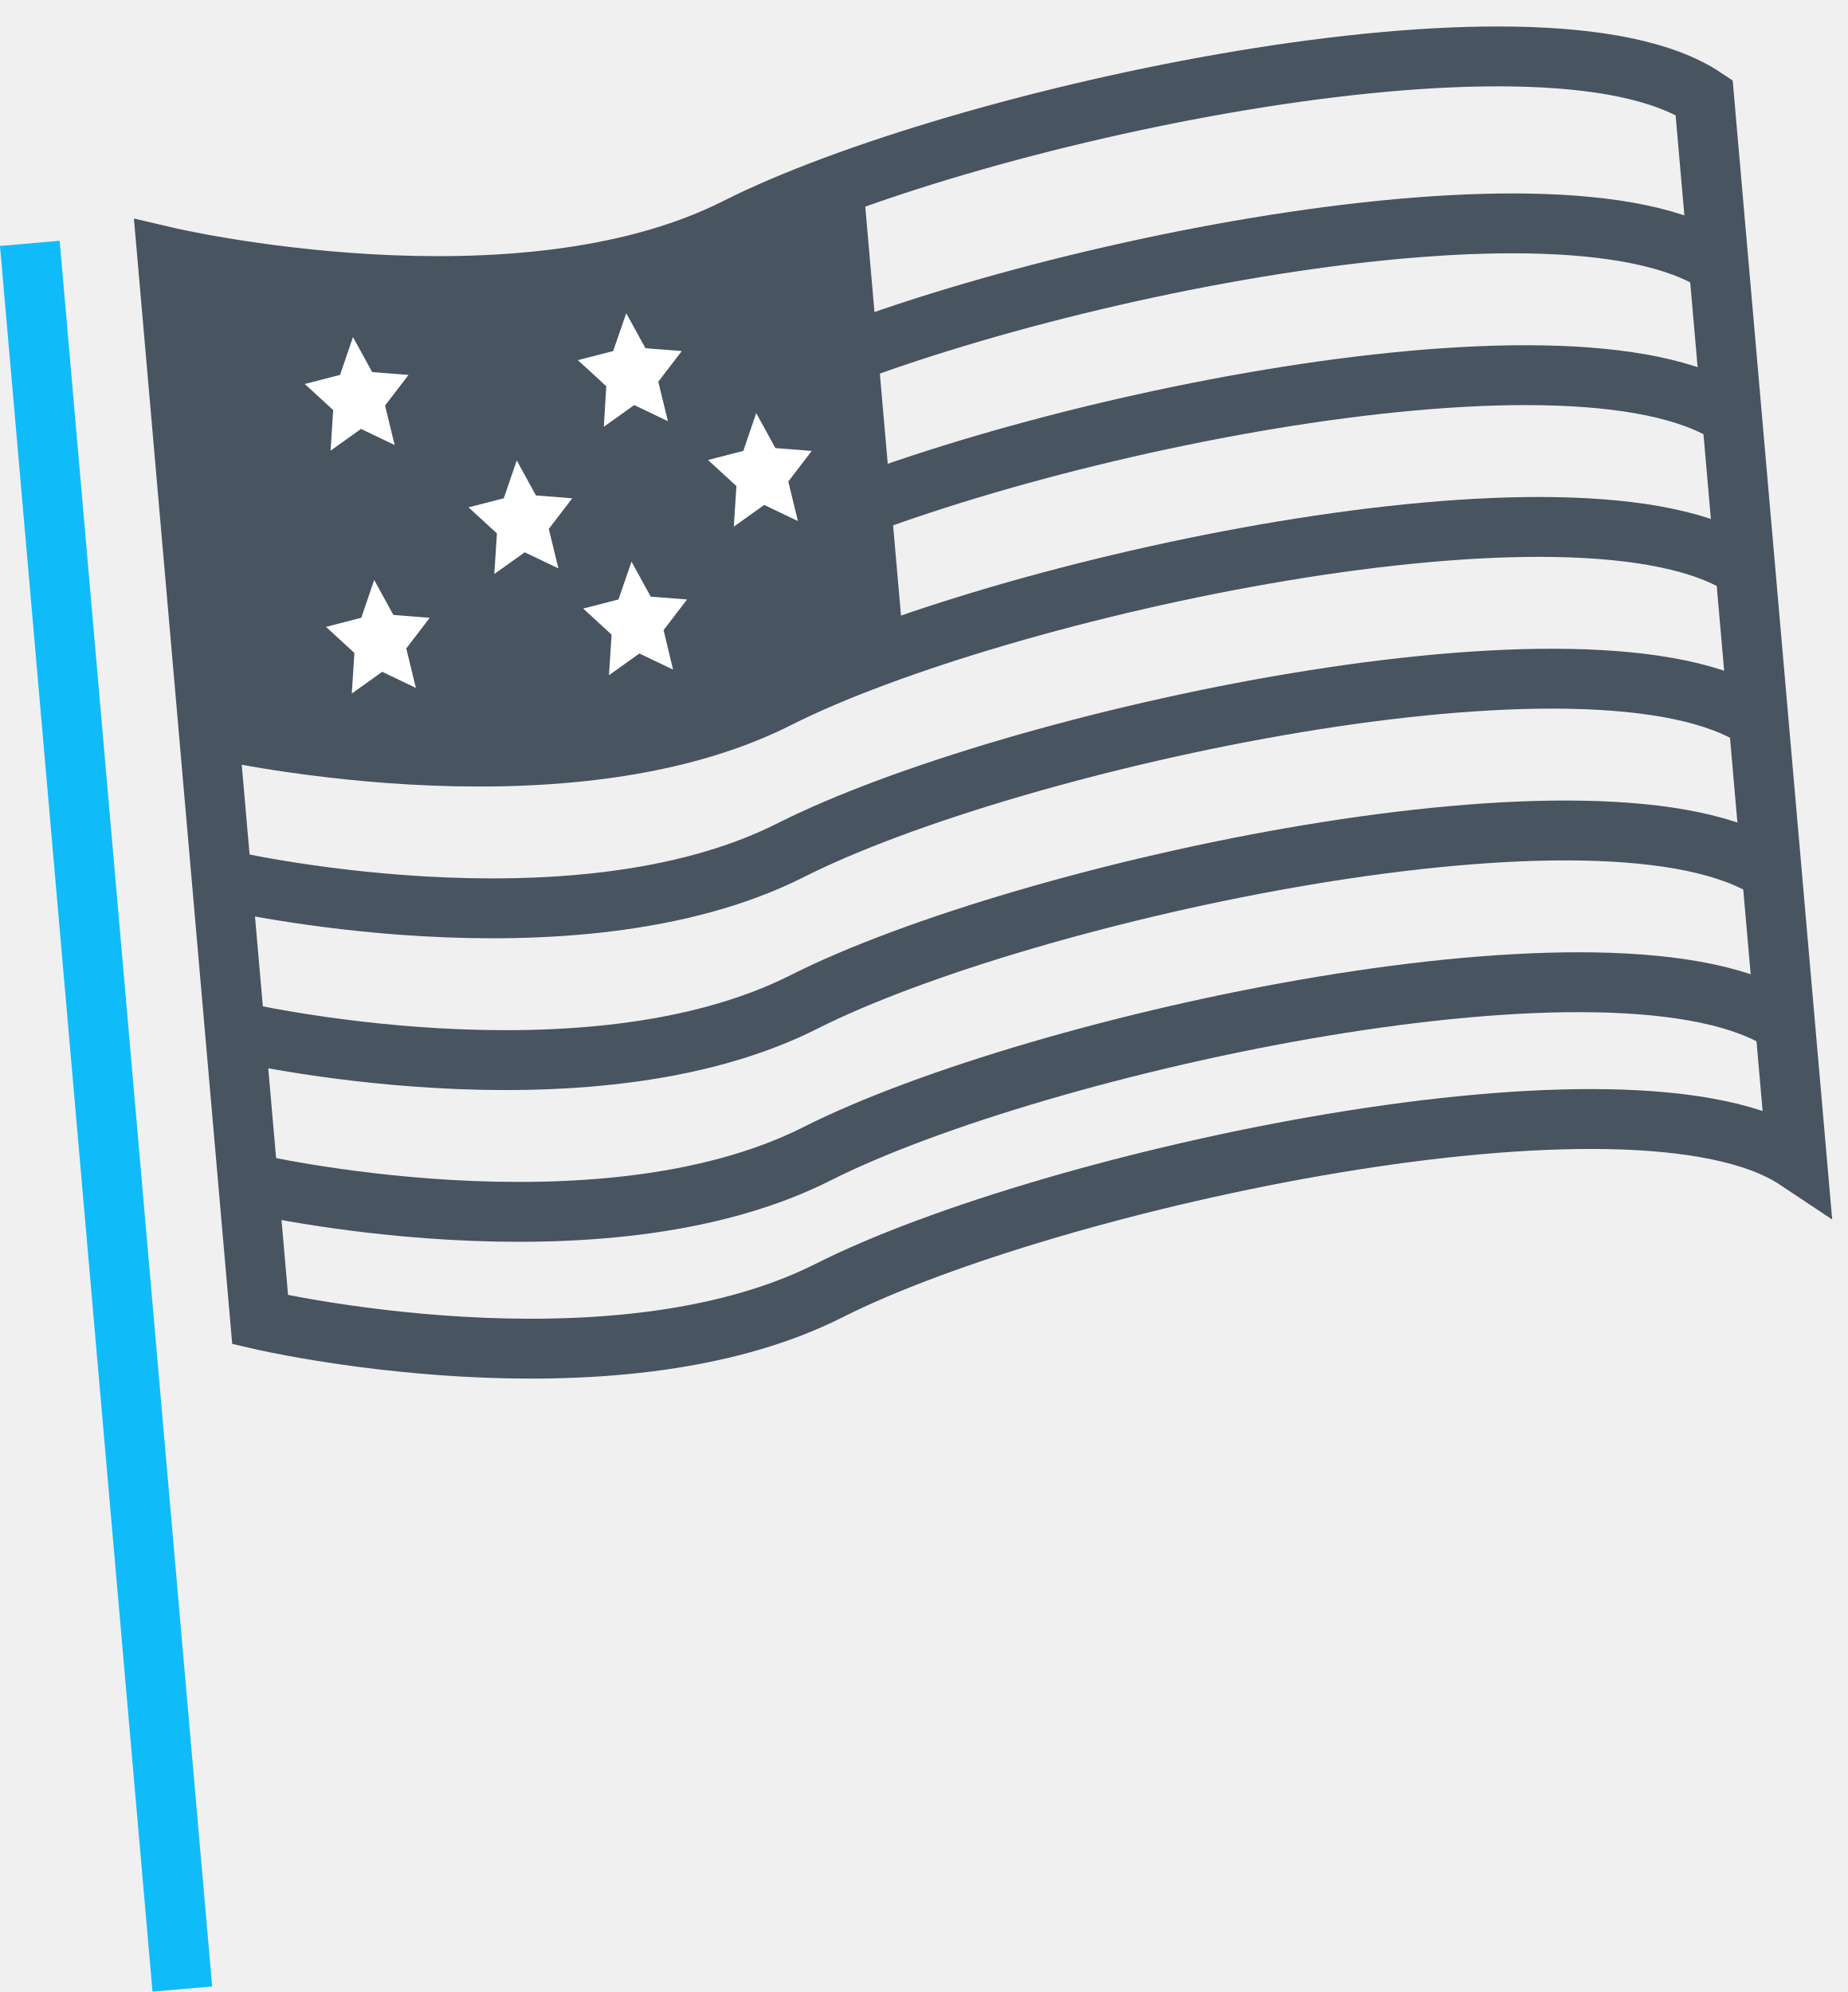
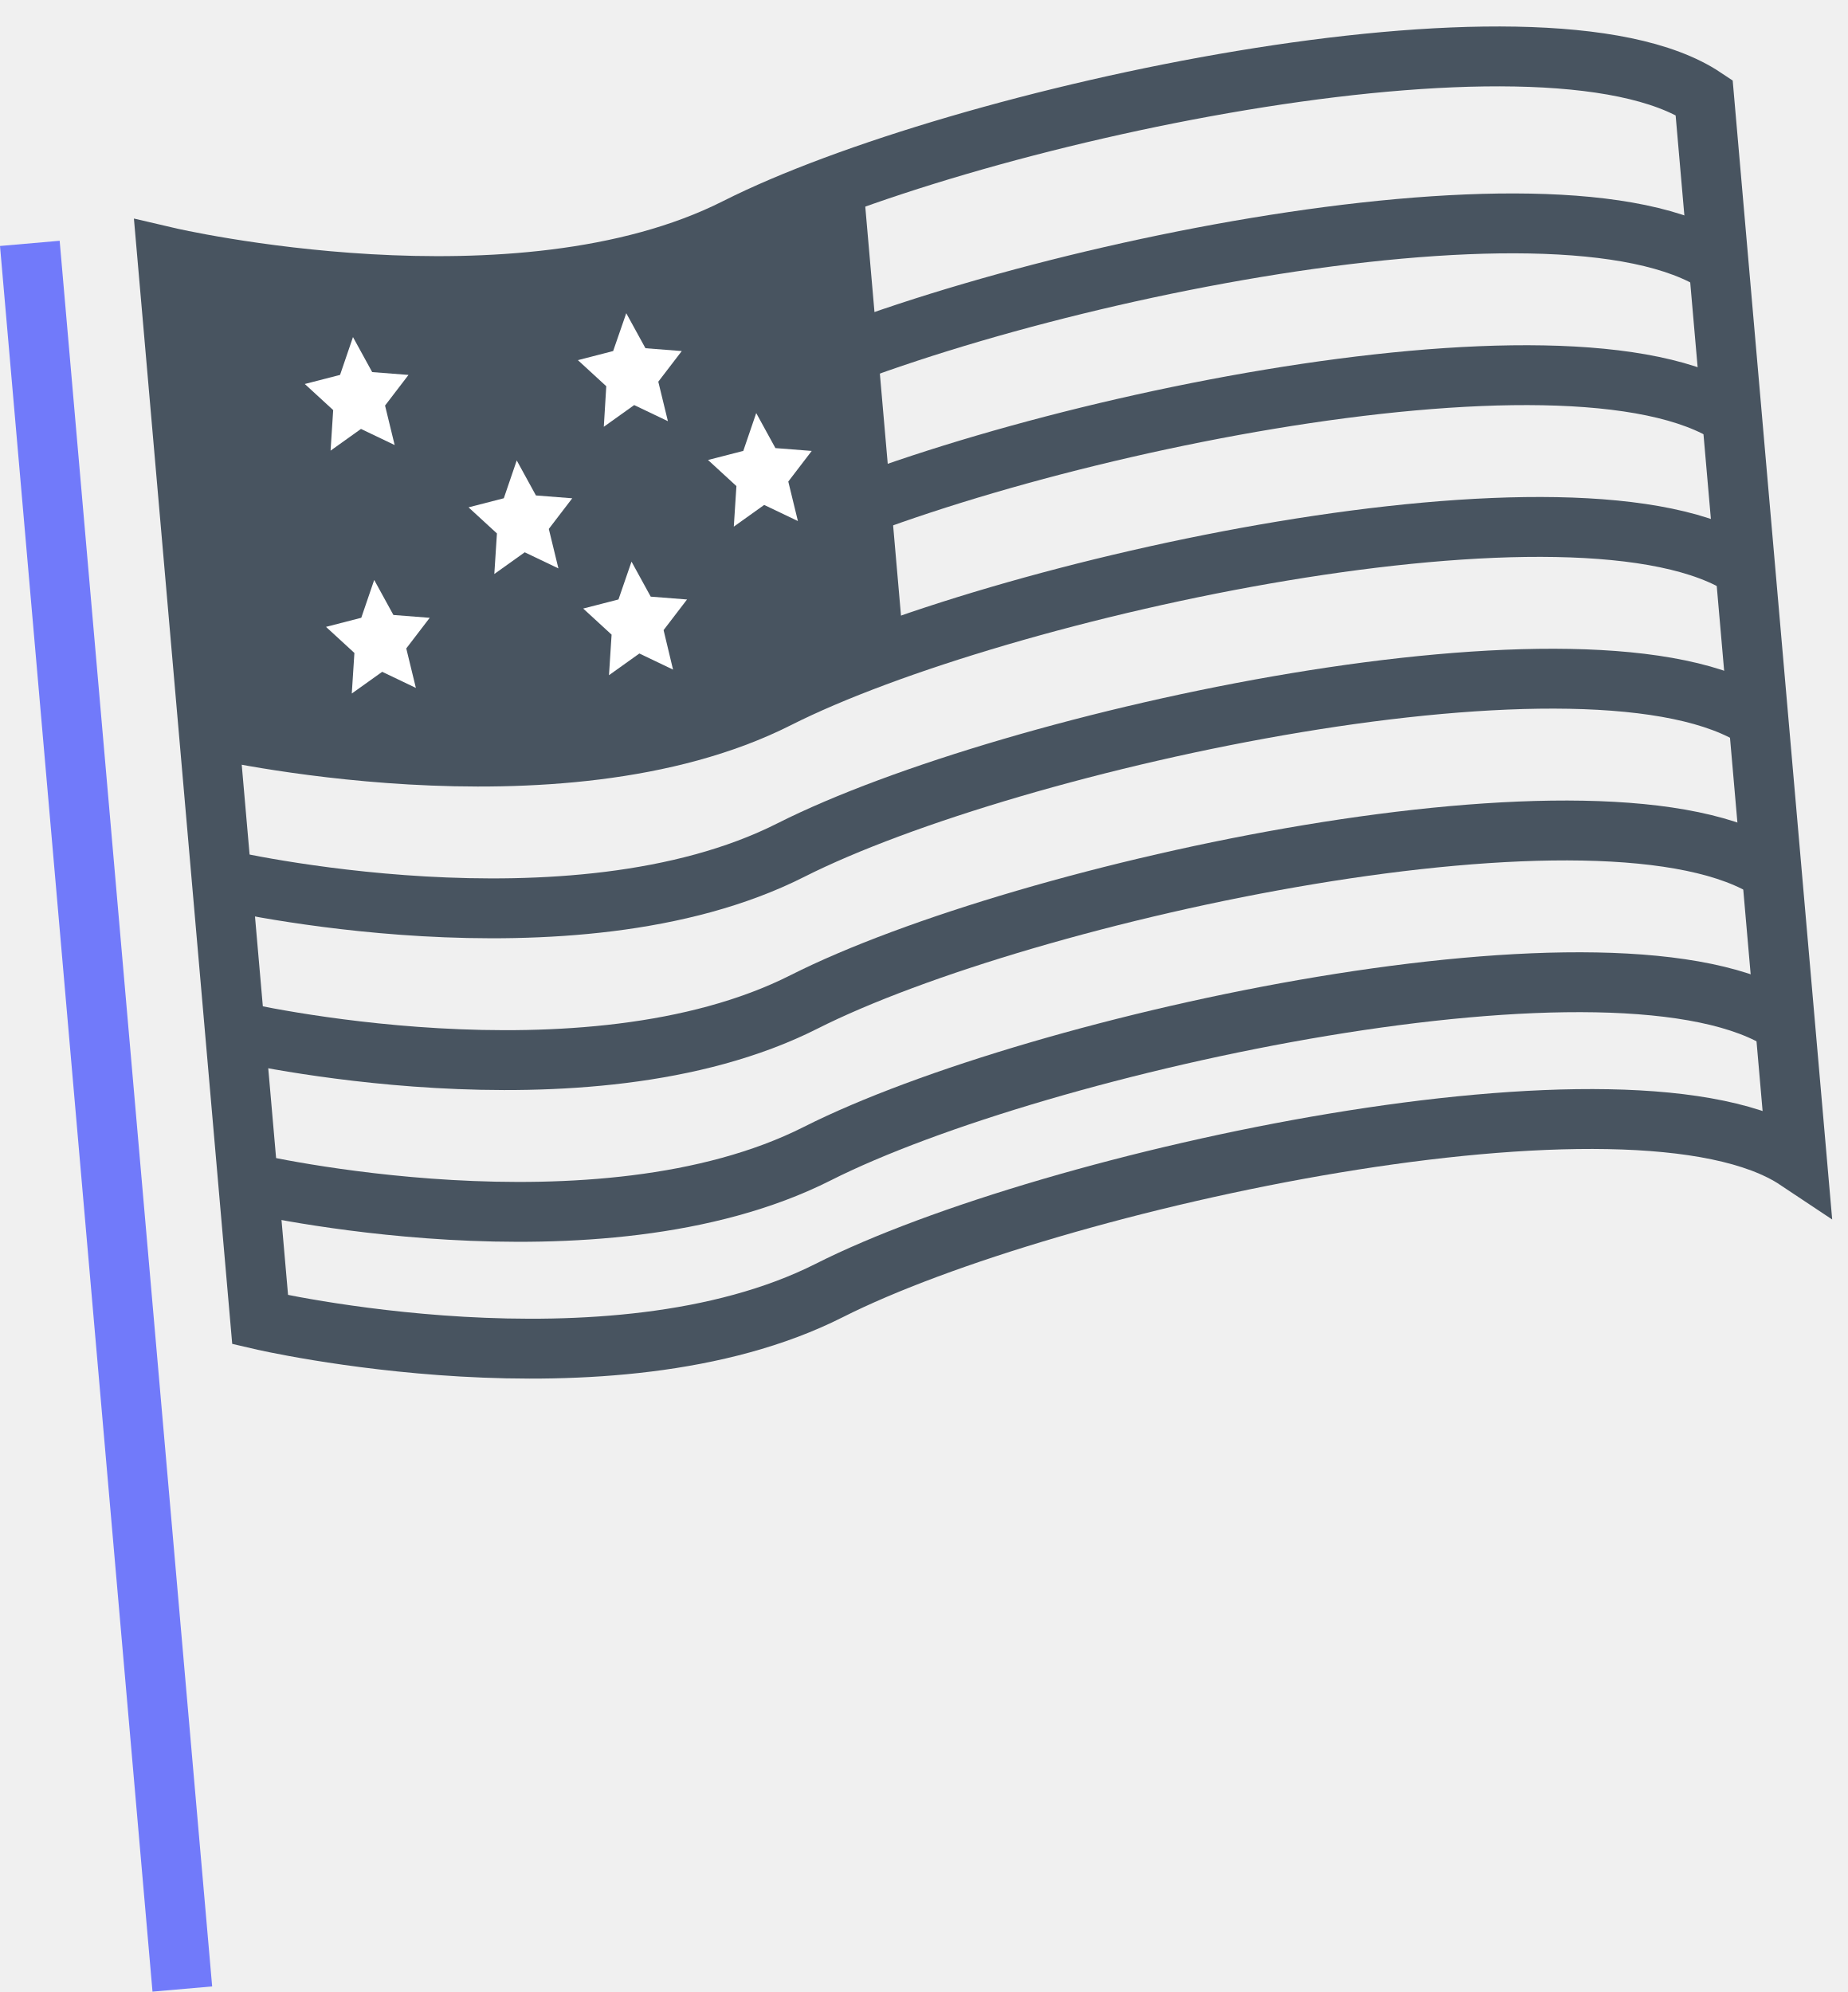
<svg xmlns="http://www.w3.org/2000/svg" viewBox="0 0 61.706 66.527">
  <g id="Gruppe_1109" data-name="Gruppe 1109" transform="translate(-5961.188 -4282.851)">
    <g id="Gruppe_1108" data-name="Gruppe 1108">
-       <line id="Linie_56" data-name="Linie 56" y1="58.534" transform="matrix(0.996, -0.087, 0.087, 0.996, 5962.184, 4290.979)" stroke="#0fbcf9" stroke-miterlimit="10" stroke-width="2" />
+       <line id="Linie_56" data-name="Linie 56" y1="58.534" transform="matrix(0.996, -0.087, 0.087, 0.996, 5962.184, 4290.979)" stroke="#717AFA" stroke-miterlimit="10" stroke-width="2" />
      <path id="Pfad_646" data-name="Pfad 646" d="M1293.224,808.592c-5.09-4.072-24.941-1.527-32.575,1.527s-19.023-.682-19.023-.682V773.808s11.388,3.735,19.023.681,27.485-5.6,32.575-1.527Z" transform="matrix(0.996, -0.087, 0.087, 0.996, 4662.795, 3628.746)" fill="none" stroke="#485460" stroke-miterlimit="10" stroke-width="2" />
      <path id="Pfad_647" data-name="Pfad 647" d="M1293.224,783.963c-5.09-4.072-24.941-1.527-32.575,1.527s-19.023-.682-19.023-.682" transform="matrix(0.996, -0.087, 0.087, 0.996, 4662.325, 3623.365)" fill="none" stroke="#485460" stroke-miterlimit="10" stroke-width="2" />
      <path id="Pfad_648" data-name="Pfad 648" d="M1293.224,793.963c-5.09-4.072-24.941-1.527-32.575,1.527s-19.023-.682-19.023-.682" transform="matrix(0.996, -0.087, 0.087, 0.996, 4661.897, 3618.474)" fill="none" stroke="#485460" stroke-miterlimit="10" stroke-width="2" />
      <path id="Pfad_649" data-name="Pfad 649" d="M1241.626,804.808s11.388,3.736,19.023.682,27.485-5.6,32.575-1.527" transform="matrix(0.996, -0.087, 0.087, 0.996, 4661.469, 3613.583)" fill="none" stroke="#485460" stroke-miterlimit="10" stroke-width="2" />
      <path id="Pfad_650" data-name="Pfad 650" d="M1293.224,813.963c-5.09-4.072-24.941-1.527-32.575,1.527s-19.023-.682-19.023-.682" transform="matrix(0.996, -0.087, 0.087, 0.996, 4661.041, 3608.691)" fill="none" stroke="#485460" stroke-miterlimit="10" stroke-width="2" />
      <path id="Pfad_651" data-name="Pfad 651" d="M1293.224,823.963c-5.09-4.072-24.941-1.527-32.575,1.527s-19.023-.682-19.023-.682" transform="matrix(0.996, -0.087, 0.087, 0.996, 4660.613, 3603.8)" fill="none" stroke="#485460" stroke-miterlimit="10" stroke-width="2" />
      <path id="Pfad_652" data-name="Pfad 652" d="M1293.224,833.963c-5.09-4.072-24.941-1.527-32.575,1.527s-19.023-.682-19.023-.682" transform="matrix(0.996, -0.087, 0.087, 0.996, 4660.185, 3598.908)" fill="none" stroke="#485460" stroke-miterlimit="10" stroke-width="2" />
      <path id="Pfad_653" data-name="Pfad 653" d="M1264.984,775.792v15.684l-4.99,1.409-3.036.8-3.954.029-3.269,0-5.7-1.14-2.228-.9-.2-14.369.644-.942,2.1,1.06,4.888.626,4.783.392,4.289-.739Z" transform="matrix(0.996, -0.087, 0.087, 0.996, 4662.595, 3626.328)" fill="#485460" />
      <g id="Gruppe_363" data-name="Gruppe 363" transform="matrix(0.996, -0.087, 0.087, 0.996, 5971.243, 4294.26)">
        <path id="Pfad_654" data-name="Pfad 654" d="M1250.907,782.971l.537,1.221,1.2.2-.869.951.205,1.342-1.074-.634-1.075.634.205-1.342-.869-.951,1.2-.2Z" transform="translate(-1249.168 -782.971)" fill="#fff" />
        <path id="Pfad_655" data-name="Pfad 655" d="M1268.907,782.971l.537,1.221,1.2.2-.87.951.205,1.342-1.075-.634-1.074.634.2-1.342-.869-.951,1.2-.2Z" transform="translate(-1258.006 -782.971)" fill="#fff" />
        <path id="Pfad_656" data-name="Pfad 656" d="M1260.907,791.971l.537,1.221,1.2.2-.869.951.205,1.342-1.074-.634-1.075.634.205-1.342-.869-.951,1.2-.2Z" transform="translate(-1254.078 -787.39)" fill="#fff" />
        <path id="Pfad_657" data-name="Pfad 657" d="M1250.907,798.971l.537,1.221,1.2.2-.869.951.205,1.342-1.074-.634-1.075.634.205-1.342-.869-.951,1.2-.2Z" transform="translate(-1249.168 -790.827)" fill="#fff" />
        <path id="Pfad_658" data-name="Pfad 658" d="M1267.833,799.242l.537,1.221,1.2.2-.869.951.2,1.342-1.074-.634-1.074.634.205-1.342-.869-.951,1.2-.2Z" transform="translate(-1257.479 -790.96)" fill="#fff" />
        <path id="Pfad_659" data-name="Pfad 659" d="M1276.833,790.242l.537,1.221,1.2.2-.869.951.205,1.342-1.075-.634-1.074.634.205-1.342-.869-.951,1.2-.2Z" transform="translate(-1261.898 -786.541)" fill="#fff" />
      </g>
    </g>
  </g>
</svg>
